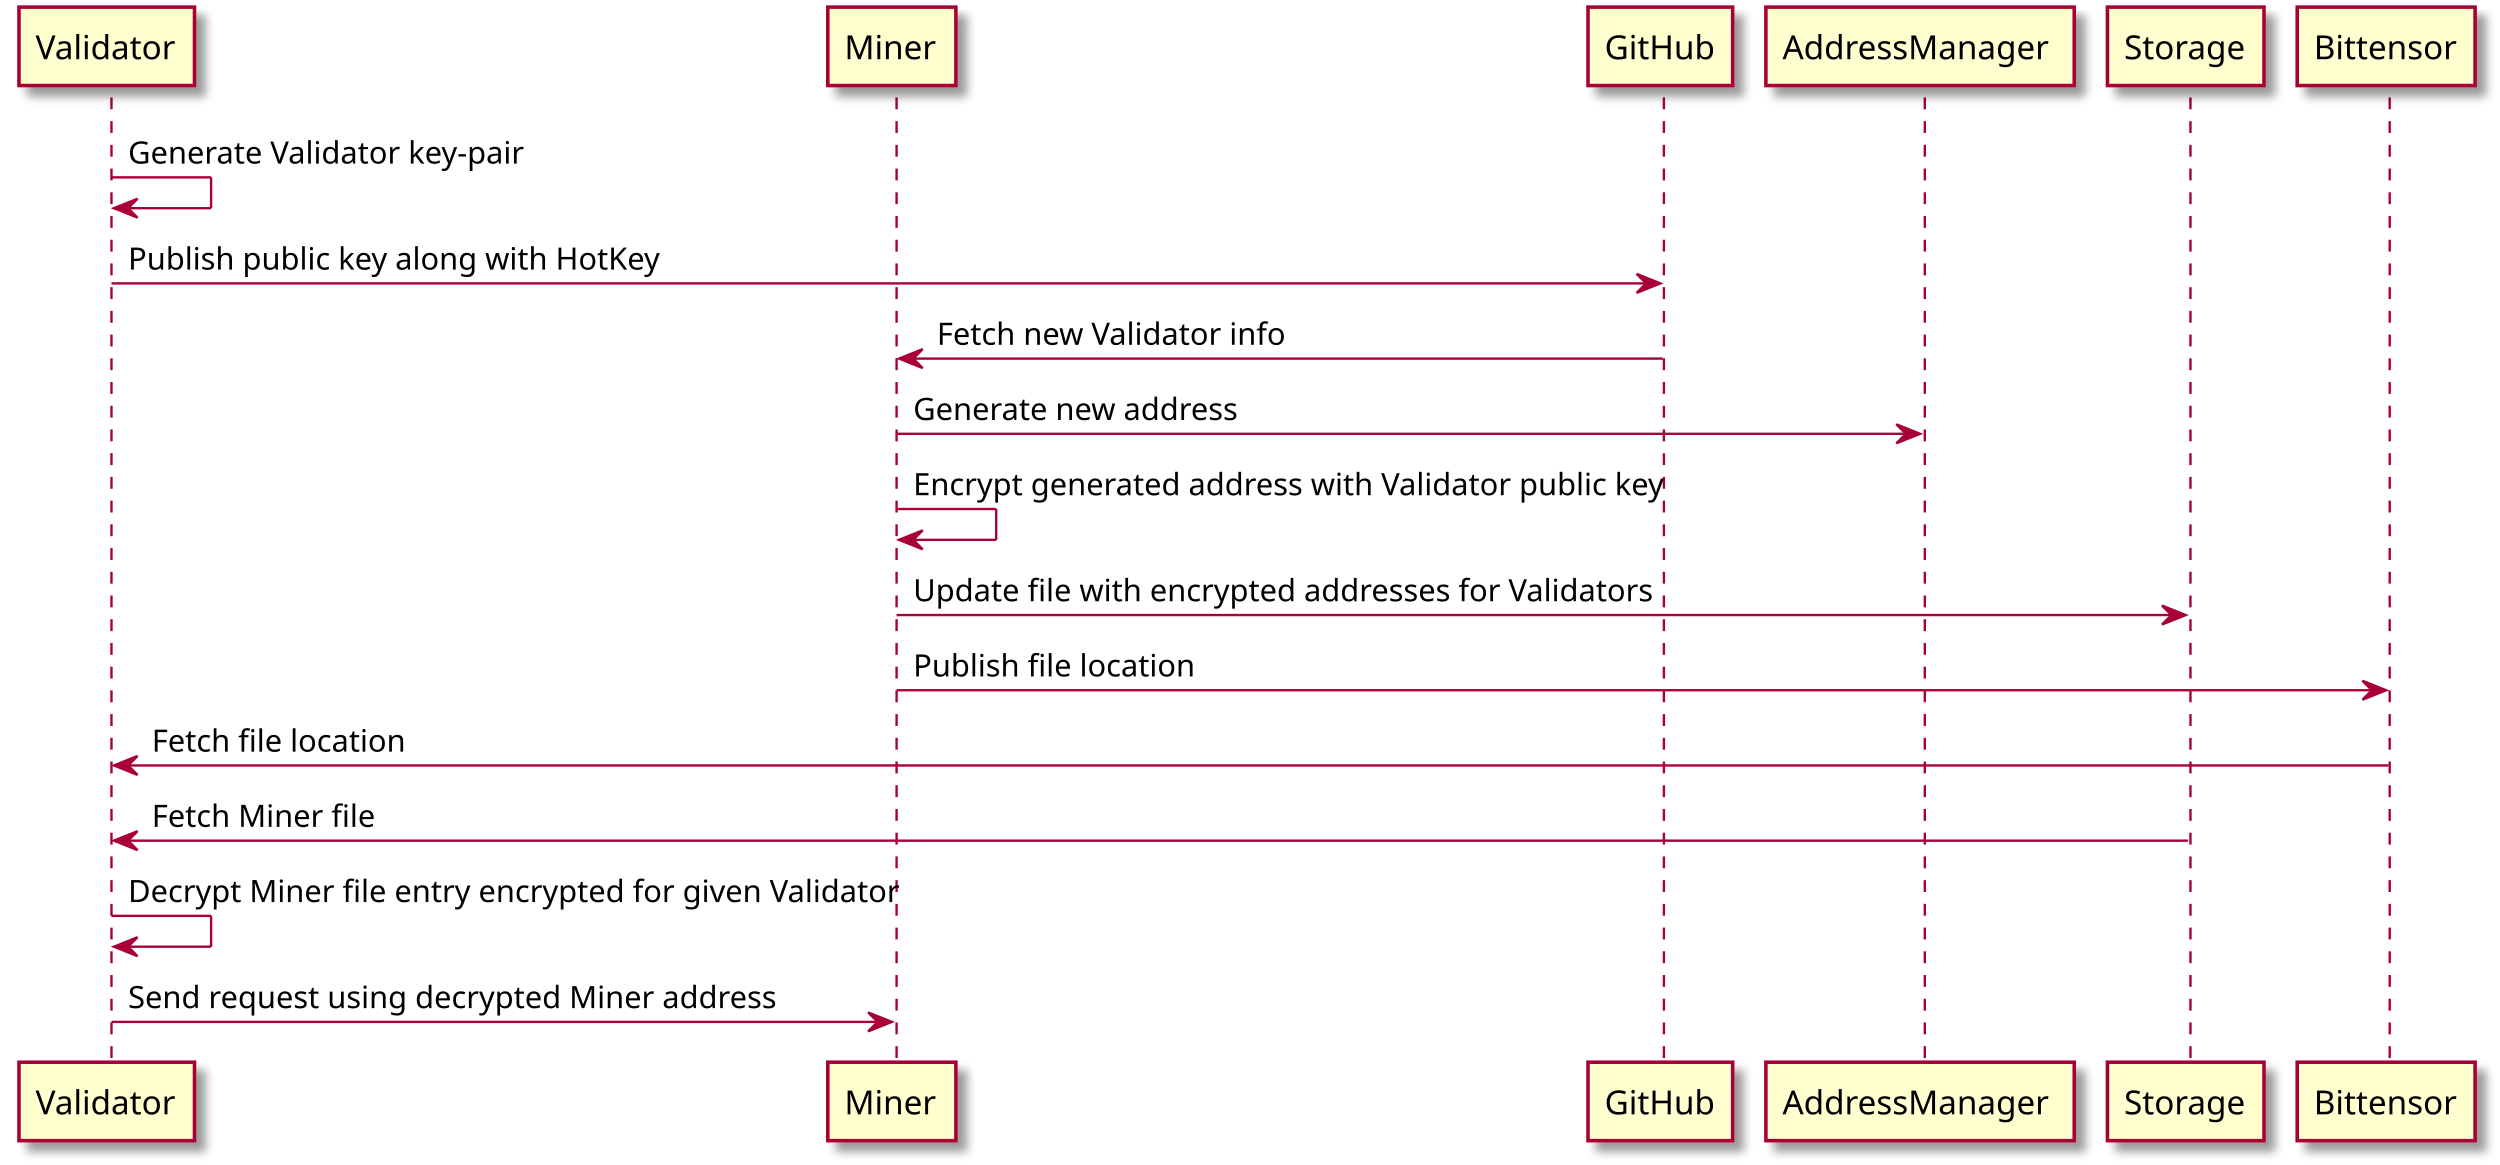
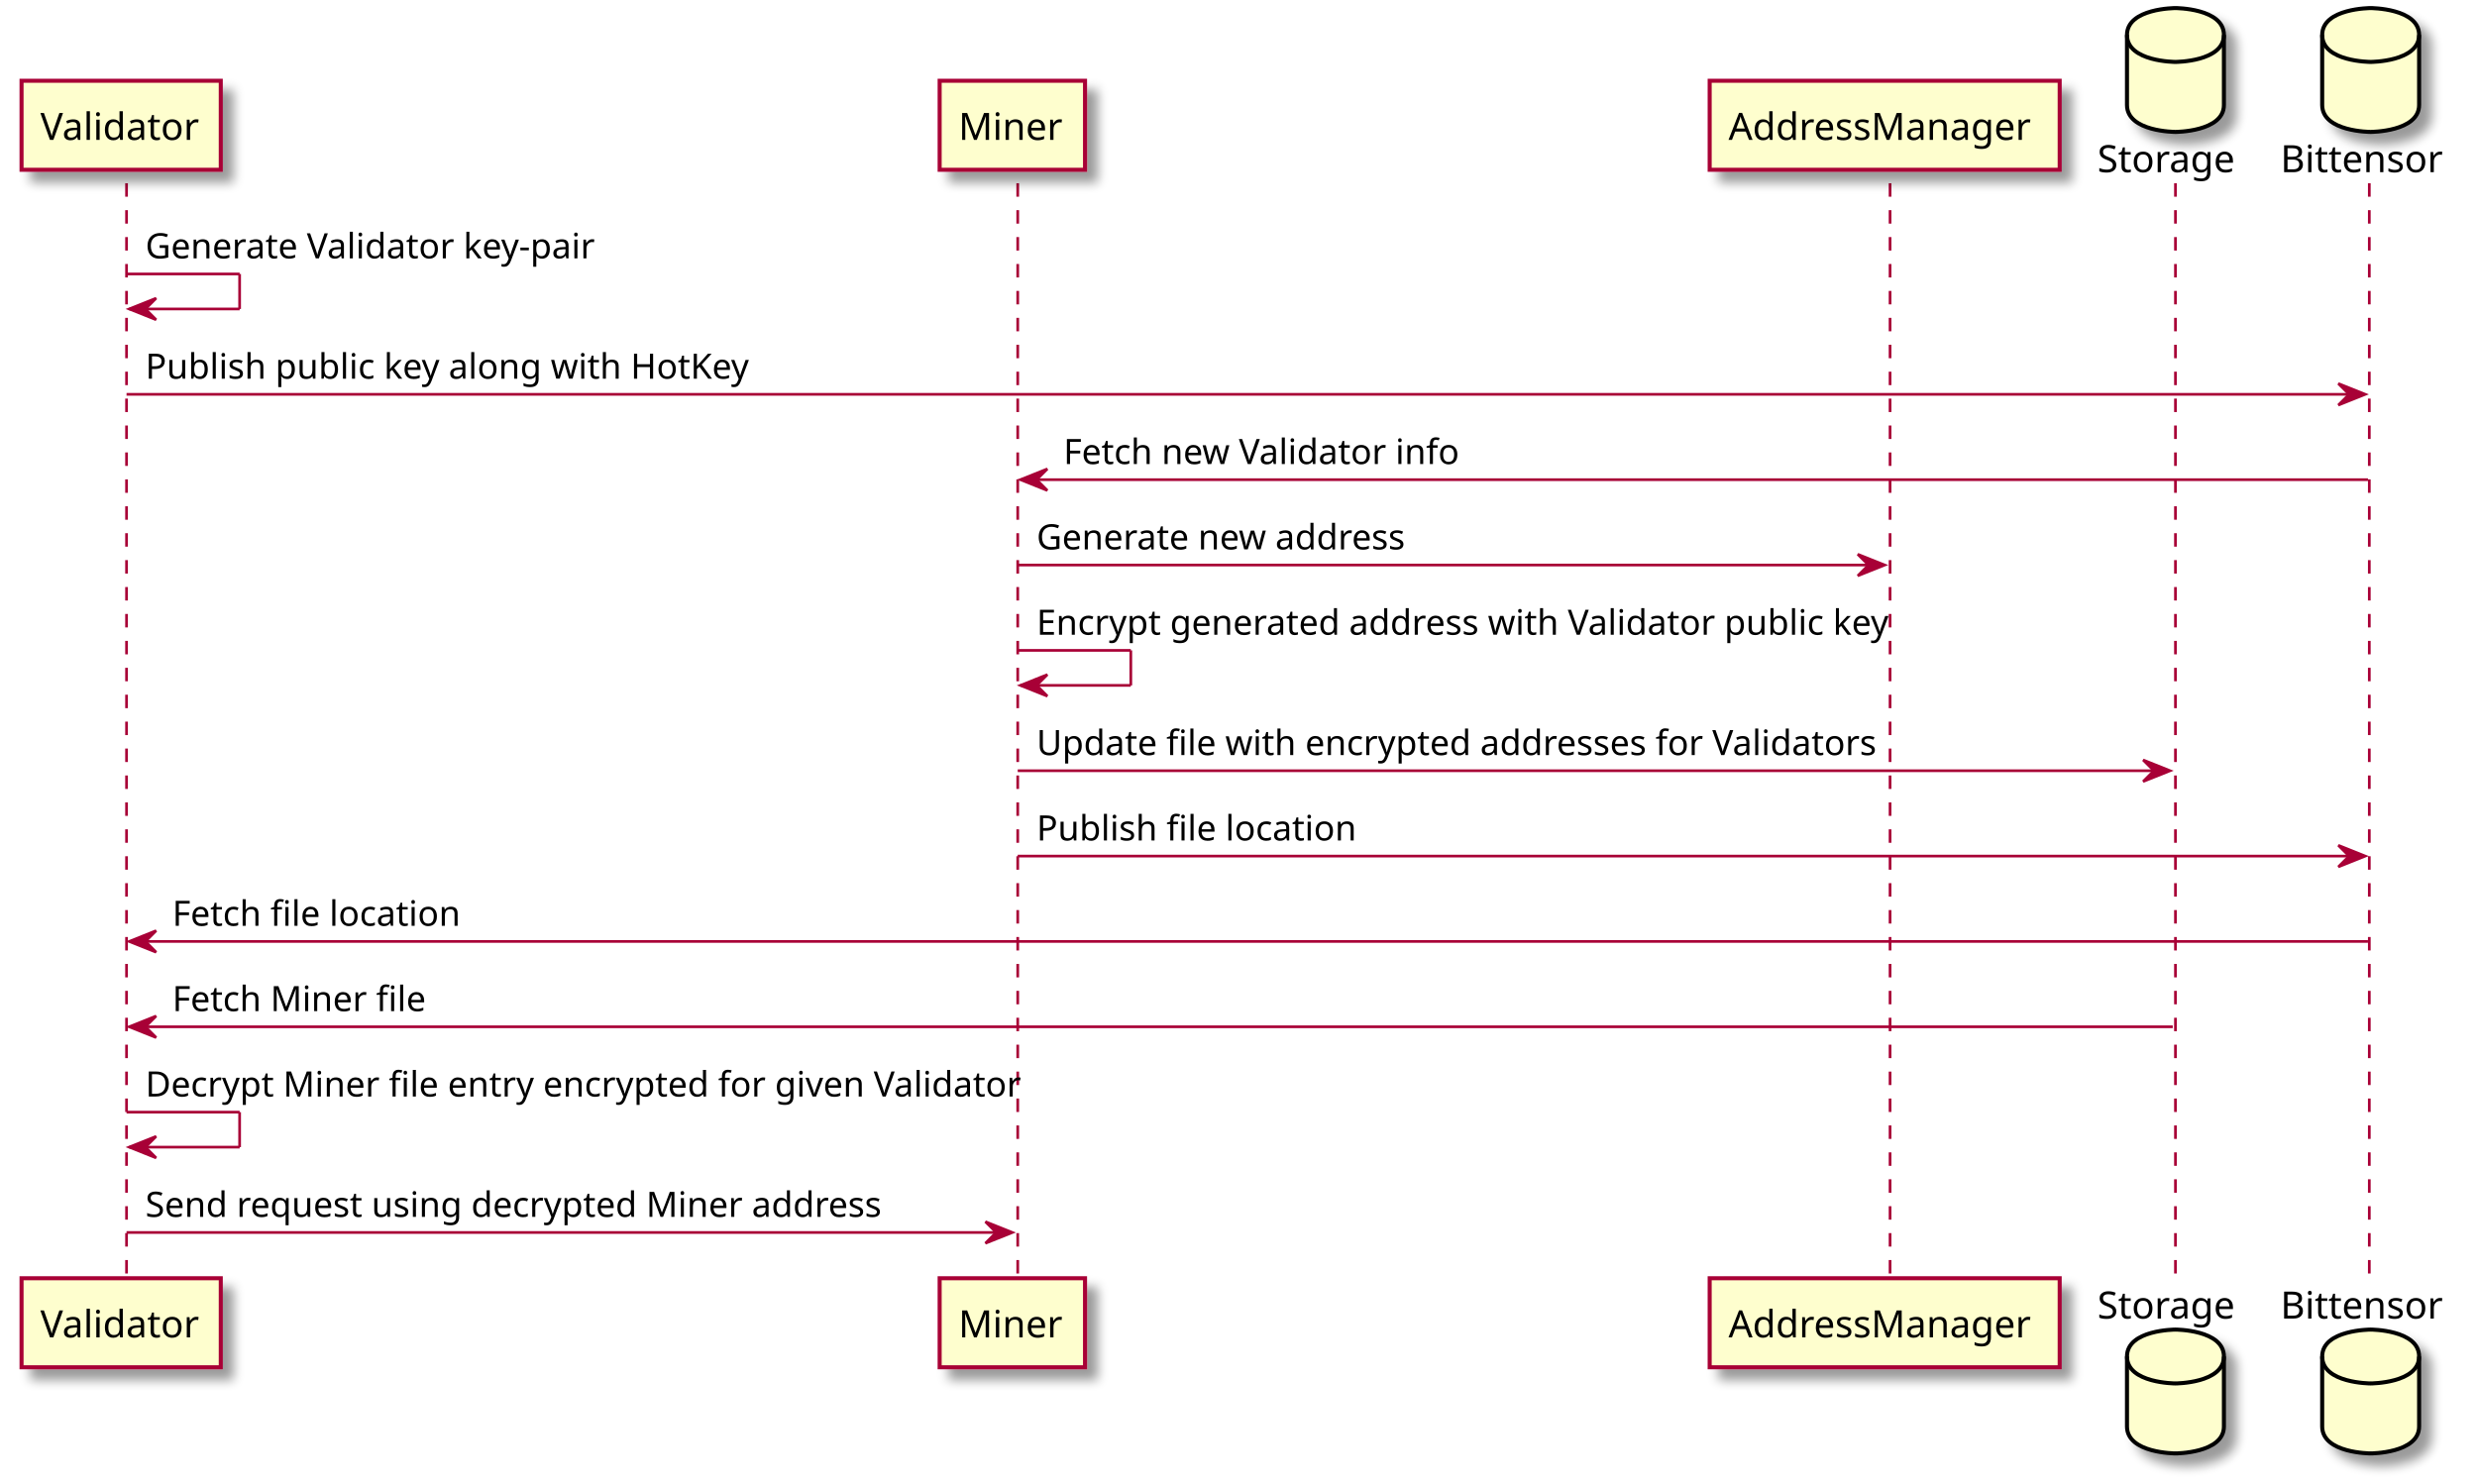
- <svg xmlns="http://www.w3.org/2000/svg" contentScriptType="application/ecmascript" contentStyleType="text/css" height="491px" preserveAspectRatio="none" style="width:1054px;height:491px;" version="1.1" viewBox="0 0 1054 491" width="1054px" zoomAndPan="magnify">
+ <svg xmlns="http://www.w3.org/2000/svg" contentScriptType="application/ecmascript" contentStyleType="text/css" height="551px" preserveAspectRatio="none" style="width:920px;height:551px;" version="1.1" viewBox="0 0 920 551" width="920px" zoomAndPan="magnify">
  <defs>
-     <filter height="300%" id="f1khgb05oplbaj" width="300%" x="-1" y="-1">
+     <filter height="300%" id="fnbmyub97f9g4" width="300%" x="-1" y="-1">
      <feGaussianBlur result="blurOut" stdDeviation="2.0" />
      <feColorMatrix in="blurOut" result="blurOut2" type="matrix" values="0 0 0 0 0 0 0 0 0 0 0 0 0 0 0 0 0 0 .4 0" />
      <feOffset dx="4.0" dy="4.0" in="blurOut2" result="blurOut3" />
      <feBlend in="SourceGraphic" in2="blurOut3" mode="normal" />
    </filter>
  </defs>
  <g>
-     <line style="stroke: #A80036; stroke-width: 1.0; stroke-dasharray: 5.0,5.0;" x1="47" x2="47" y1="41.068" y2="448.834" />
-     <line style="stroke: #A80036; stroke-width: 1.0; stroke-dasharray: 5.0,5.0;" x1="378" x2="378" y1="41.068" y2="448.834" />
-     <line style="stroke: #A80036; stroke-width: 1.0; stroke-dasharray: 5.0,5.0;" x1="701.5" x2="701.5" y1="41.068" y2="448.834" />
-     <line style="stroke: #A80036; stroke-width: 1.0; stroke-dasharray: 5.0,5.0;" x1="811.5" x2="811.5" y1="41.068" y2="448.834" />
-     <line style="stroke: #A80036; stroke-width: 1.0; stroke-dasharray: 5.0,5.0;" x1="923.5" x2="923.5" y1="41.068" y2="448.834" />
-     <line style="stroke: #A80036; stroke-width: 1.0; stroke-dasharray: 5.0,5.0;" x1="1007.5" x2="1007.5" y1="41.068" y2="448.834" />
-     <rect fill="#FEFECE" filter="url(#f1khgb05oplbaj)" height="33.068" style="stroke: #A80036; stroke-width: 1.5;" width="74" x="8" y="3" />
-     <text fill="#000000" font-family="sans-serif" font-size="14" lengthAdjust="spacingAndGlyphs" textLength="60" x="15" y="24.966">Validator</text>
-     <rect fill="#FEFECE" filter="url(#f1khgb05oplbaj)" height="33.068" style="stroke: #A80036; stroke-width: 1.5;" width="74" x="8" y="447.834" />
-     <text fill="#000000" font-family="sans-serif" font-size="14" lengthAdjust="spacingAndGlyphs" textLength="60" x="15" y="469.8">Validator</text>
-     <rect fill="#FEFECE" filter="url(#f1khgb05oplbaj)" height="33.068" style="stroke: #A80036; stroke-width: 1.5;" width="54" x="349" y="3" />
-     <text fill="#000000" font-family="sans-serif" font-size="14" lengthAdjust="spacingAndGlyphs" textLength="40" x="356" y="24.966">Miner</text>
-     <rect fill="#FEFECE" filter="url(#f1khgb05oplbaj)" height="33.068" style="stroke: #A80036; stroke-width: 1.5;" width="54" x="349" y="447.834" />
-     <text fill="#000000" font-family="sans-serif" font-size="14" lengthAdjust="spacingAndGlyphs" textLength="40" x="356" y="469.8">Miner</text>
-     <rect fill="#FEFECE" filter="url(#f1khgb05oplbaj)" height="33.068" style="stroke: #A80036; stroke-width: 1.5;" width="61" x="669.5" y="3" />
-     <text fill="#000000" font-family="sans-serif" font-size="14" lengthAdjust="spacingAndGlyphs" textLength="47" x="676.5" y="24.966">GitHub</text>
-     <rect fill="#FEFECE" filter="url(#f1khgb05oplbaj)" height="33.068" style="stroke: #A80036; stroke-width: 1.5;" width="61" x="669.5" y="447.834" />
-     <text fill="#000000" font-family="sans-serif" font-size="14" lengthAdjust="spacingAndGlyphs" textLength="47" x="676.5" y="469.8">GitHub</text>
-     <rect fill="#FEFECE" filter="url(#f1khgb05oplbaj)" height="33.068" style="stroke: #A80036; stroke-width: 1.5;" width="130" x="744.5" y="3" />
-     <text fill="#000000" font-family="sans-serif" font-size="14" lengthAdjust="spacingAndGlyphs" textLength="116" x="751.5" y="24.966">AddressManager</text>
-     <rect fill="#FEFECE" filter="url(#f1khgb05oplbaj)" height="33.068" style="stroke: #A80036; stroke-width: 1.5;" width="130" x="744.5" y="447.834" />
-     <text fill="#000000" font-family="sans-serif" font-size="14" lengthAdjust="spacingAndGlyphs" textLength="116" x="751.5" y="469.8">AddressManager</text>
-     <rect fill="#FEFECE" filter="url(#f1khgb05oplbaj)" height="33.068" style="stroke: #A80036; stroke-width: 1.5;" width="66" x="888.5" y="3" />
-     <text fill="#000000" font-family="sans-serif" font-size="14" lengthAdjust="spacingAndGlyphs" textLength="52" x="895.5" y="24.966">Storage</text>
-     <rect fill="#FEFECE" filter="url(#f1khgb05oplbaj)" height="33.068" style="stroke: #A80036; stroke-width: 1.5;" width="66" x="888.5" y="447.834" />
-     <text fill="#000000" font-family="sans-serif" font-size="14" lengthAdjust="spacingAndGlyphs" textLength="52" x="895.5" y="469.8">Storage</text>
-     <rect fill="#FEFECE" filter="url(#f1khgb05oplbaj)" height="33.068" style="stroke: #A80036; stroke-width: 1.5;" width="75" x="968.5" y="3" />
-     <text fill="#000000" font-family="sans-serif" font-size="14" lengthAdjust="spacingAndGlyphs" textLength="61" x="975.5" y="24.966">Bittensor</text>
-     <rect fill="#FEFECE" filter="url(#f1khgb05oplbaj)" height="33.068" style="stroke: #A80036; stroke-width: 1.5;" width="75" x="968.5" y="447.834" />
-     <text fill="#000000" font-family="sans-serif" font-size="14" lengthAdjust="spacingAndGlyphs" textLength="61" x="975.5" y="469.8">Bittensor</text>
-     <line style="stroke: #A80036; stroke-width: 1.0;" x1="47" x2="89" y1="74.774" y2="74.774" />
-     <line style="stroke: #A80036; stroke-width: 1.0;" x1="89" x2="89" y1="74.774" y2="87.774" />
-     <line style="stroke: #A80036; stroke-width: 1.0;" x1="48" x2="89" y1="87.774" y2="87.774" />
-     <polygon fill="#A80036" points="58,83.774,48,87.774,58,91.774,54,87.774" style="stroke: #A80036; stroke-width: 1.0;" />
-     <text fill="#000000" font-family="sans-serif" font-size="13" lengthAdjust="spacingAndGlyphs" textLength="163" x="54" y="68.965">Generate Validator key-pair</text>
-     <polygon fill="#A80036" points="690,115.48,700,119.48,690,123.48,694,119.48" style="stroke: #A80036; stroke-width: 1.0;" />
-     <line style="stroke: #A80036; stroke-width: 1.0;" x1="47" x2="696" y1="119.48" y2="119.48" />
-     <text fill="#000000" font-family="sans-serif" font-size="13" lengthAdjust="spacingAndGlyphs" textLength="221" x="54" y="113.671">Publish public key along with HotKey</text>
-     <polygon fill="#A80036" points="389,147.186,379,151.186,389,155.186,385,151.186" style="stroke: #A80036; stroke-width: 1.0;" />
-     <line style="stroke: #A80036; stroke-width: 1.0;" x1="383" x2="701" y1="151.186" y2="151.186" />
-     <text fill="#000000" font-family="sans-serif" font-size="13" lengthAdjust="spacingAndGlyphs" textLength="144" x="395" y="145.377">Fetch new Validator info</text>
-     <polygon fill="#A80036" points="799.5,178.892,809.5,182.892,799.5,186.892,803.5,182.892" style="stroke: #A80036; stroke-width: 1.0;" />
-     <line style="stroke: #A80036; stroke-width: 1.0;" x1="378" x2="805.5" y1="182.892" y2="182.892" />
-     <text fill="#000000" font-family="sans-serif" font-size="13" lengthAdjust="spacingAndGlyphs" textLength="133" x="385" y="177.083">Generate new address</text>
-     <line style="stroke: #A80036; stroke-width: 1.0;" x1="378" x2="420" y1="214.598" y2="214.598" />
-     <line style="stroke: #A80036; stroke-width: 1.0;" x1="420" x2="420" y1="214.598" y2="227.598" />
-     <line style="stroke: #A80036; stroke-width: 1.0;" x1="379" x2="420" y1="227.598" y2="227.598" />
-     <polygon fill="#A80036" points="389,223.598,379,227.598,389,231.598,385,227.598" style="stroke: #A80036; stroke-width: 1.0;" />
-     <text fill="#000000" font-family="sans-serif" font-size="13" lengthAdjust="spacingAndGlyphs" textLength="310" x="385" y="208.789">Encrypt generated address with Validator public key</text>
-     <polygon fill="#A80036" points="911.5,255.304,921.5,259.304,911.5,263.304,915.5,259.304" style="stroke: #A80036; stroke-width: 1.0;" />
-     <line style="stroke: #A80036; stroke-width: 1.0;" x1="378" x2="917.5" y1="259.304" y2="259.304" />
-     <text fill="#000000" font-family="sans-serif" font-size="13" lengthAdjust="spacingAndGlyphs" textLength="304" x="385" y="253.495">Update file with encrypted addresses for Validators</text>
-     <polygon fill="#A80036" points="996,287.01,1006,291.01,996,295.01,1000,291.01" style="stroke: #A80036; stroke-width: 1.0;" />
-     <line style="stroke: #A80036; stroke-width: 1.0;" x1="378" x2="1002" y1="291.01" y2="291.01" />
-     <text fill="#000000" font-family="sans-serif" font-size="13" lengthAdjust="spacingAndGlyphs" textLength="115" x="385" y="285.201">Publish file location</text>
-     <polygon fill="#A80036" points="58,318.716,48,322.716,58,326.716,54,322.716" style="stroke: #A80036; stroke-width: 1.0;" />
-     <line style="stroke: #A80036; stroke-width: 1.0;" x1="52" x2="1007" y1="322.716" y2="322.716" />
-     <text fill="#000000" font-family="sans-serif" font-size="13" lengthAdjust="spacingAndGlyphs" textLength="104" x="64" y="316.907">Fetch file location</text>
-     <polygon fill="#A80036" points="58,350.422,48,354.422,58,358.422,54,354.422" style="stroke: #A80036; stroke-width: 1.0;" />
-     <line style="stroke: #A80036; stroke-width: 1.0;" x1="52" x2="922.5" y1="354.422" y2="354.422" />
-     <text fill="#000000" font-family="sans-serif" font-size="13" lengthAdjust="spacingAndGlyphs" textLength="91" x="64" y="348.613">Fetch Miner file</text>
-     <line style="stroke: #A80036; stroke-width: 1.0;" x1="47" x2="89" y1="386.128" y2="386.128" />
-     <line style="stroke: #A80036; stroke-width: 1.0;" x1="89" x2="89" y1="386.128" y2="399.128" />
-     <line style="stroke: #A80036; stroke-width: 1.0;" x1="48" x2="89" y1="399.128" y2="399.128" />
-     <polygon fill="#A80036" points="58,395.128,48,399.128,58,403.128,54,399.128" style="stroke: #A80036; stroke-width: 1.0;" />
-     <text fill="#000000" font-family="sans-serif" font-size="13" lengthAdjust="spacingAndGlyphs" textLength="317" x="54" y="380.319">Decrypt Miner file entry encrypted for given Validator</text>
-     <polygon fill="#A80036" points="366,426.834,376,430.834,366,434.834,370,430.834" style="stroke: #A80036; stroke-width: 1.0;" />
-     <line style="stroke: #A80036; stroke-width: 1.0;" x1="47" x2="372" y1="430.834" y2="430.834" />
-     <text fill="#000000" font-family="sans-serif" font-size="13" lengthAdjust="spacingAndGlyphs" textLength="267" x="54" y="425.025">Send request using decrypted Miner address</text>
+     <line style="stroke: #A80036; stroke-width: 1.0; stroke-dasharray: 5.0,5.0;" x1="47" x2="47" y1="68.068" y2="475.834" />
+     <line style="stroke: #A80036; stroke-width: 1.0; stroke-dasharray: 5.0,5.0;" x1="378" x2="378" y1="68.068" y2="475.834" />
+     <line style="stroke: #A80036; stroke-width: 1.0; stroke-dasharray: 5.0,5.0;" x1="702" x2="702" y1="68.068" y2="475.834" />
+     <line style="stroke: #A80036; stroke-width: 1.0; stroke-dasharray: 5.0,5.0;" x1="808" x2="808" y1="68.068" y2="475.834" />
+     <line style="stroke: #A80036; stroke-width: 1.0; stroke-dasharray: 5.0,5.0;" x1="880" x2="880" y1="68.068" y2="475.834" />
+     <rect fill="#FEFECE" filter="url(#fnbmyub97f9g4)" height="33.068" style="stroke: #A80036; stroke-width: 1.5;" width="74" x="8" y="30" />
+     <text fill="#000000" font-family="sans-serif" font-size="14" lengthAdjust="spacingAndGlyphs" textLength="60" x="15" y="51.966">Validator</text>
+     <rect fill="#FEFECE" filter="url(#fnbmyub97f9g4)" height="33.068" style="stroke: #A80036; stroke-width: 1.5;" width="74" x="8" y="474.834" />
+     <text fill="#000000" font-family="sans-serif" font-size="14" lengthAdjust="spacingAndGlyphs" textLength="60" x="15" y="496.8">Validator</text>
+     <rect fill="#FEFECE" filter="url(#fnbmyub97f9g4)" height="33.068" style="stroke: #A80036; stroke-width: 1.5;" width="54" x="349" y="30" />
+     <text fill="#000000" font-family="sans-serif" font-size="14" lengthAdjust="spacingAndGlyphs" textLength="40" x="356" y="51.966">Miner</text>
+     <rect fill="#FEFECE" filter="url(#fnbmyub97f9g4)" height="33.068" style="stroke: #A80036; stroke-width: 1.5;" width="54" x="349" y="474.834" />
+     <text fill="#000000" font-family="sans-serif" font-size="14" lengthAdjust="spacingAndGlyphs" textLength="40" x="356" y="496.8">Miner</text>
+     <rect fill="#FEFECE" filter="url(#fnbmyub97f9g4)" height="33.068" style="stroke: #A80036; stroke-width: 1.5;" width="130" x="635" y="30" />
+     <text fill="#000000" font-family="sans-serif" font-size="14" lengthAdjust="spacingAndGlyphs" textLength="116" x="642" y="51.966">AddressManager</text>
+     <rect fill="#FEFECE" filter="url(#fnbmyub97f9g4)" height="33.068" style="stroke: #A80036; stroke-width: 1.5;" width="130" x="635" y="474.834" />
+     <text fill="#000000" font-family="sans-serif" font-size="14" lengthAdjust="spacingAndGlyphs" textLength="116" x="642" y="496.8">AddressManager</text>
+     <text fill="#000000" font-family="sans-serif" font-size="14" lengthAdjust="spacingAndGlyphs" textLength="52" x="779" y="63.966">Storage</text>
+     <path d="M790,13 C790,3 808,3 808,3 C808,3 826,3 826,13 L826,39 C826,49 808,49 808,49 C808,49 790,49 790,39 L790,13 " fill="#FEFECE" filter="url(#fnbmyub97f9g4)" style="stroke: #000000; stroke-width: 1.5;" />
+     <path d="M790,13 C790,23 808,23 808,23 C808,23 826,23 826,13 " fill="none" style="stroke: #000000; stroke-width: 1.5;" />
+     <text fill="#000000" font-family="sans-serif" font-size="14" lengthAdjust="spacingAndGlyphs" textLength="52" x="779" y="489.8">Storage</text>
+     <path d="M790,503.902 C790,493.902 808,493.902 808,493.902 C808,493.902 826,493.902 826,503.902 L826,529.902 C826,539.902 808,539.902 808,539.902 C808,539.902 790,539.902 790,529.902 L790,503.902 " fill="#FEFECE" filter="url(#fnbmyub97f9g4)" style="stroke: #000000; stroke-width: 1.5;" />
+     <path d="M790,503.902 C790,513.902 808,513.902 808,513.902 C808,513.902 826,513.902 826,503.902 " fill="none" style="stroke: #000000; stroke-width: 1.5;" />
+     <text fill="#000000" font-family="sans-serif" font-size="14" lengthAdjust="spacingAndGlyphs" textLength="61" x="847" y="63.966">Bittensor</text>
+     <path d="M862.5,13 C862.5,3 880.5,3 880.5,3 C880.5,3 898.5,3 898.5,13 L898.5,39 C898.5,49 880.5,49 880.5,49 C880.5,49 862.5,49 862.5,39 L862.5,13 " fill="#FEFECE" filter="url(#fnbmyub97f9g4)" style="stroke: #000000; stroke-width: 1.5;" />
+     <path d="M862.5,13 C862.5,23 880.5,23 880.5,23 C880.5,23 898.5,23 898.5,13 " fill="none" style="stroke: #000000; stroke-width: 1.5;" />
+     <text fill="#000000" font-family="sans-serif" font-size="14" lengthAdjust="spacingAndGlyphs" textLength="61" x="847" y="489.8">Bittensor</text>
+     <path d="M862.5,503.902 C862.5,493.902 880.5,493.902 880.5,493.902 C880.5,493.902 898.5,493.902 898.5,503.902 L898.5,529.902 C898.5,539.902 880.5,539.902 880.5,539.902 C880.5,539.902 862.5,539.902 862.5,529.902 L862.5,503.902 " fill="#FEFECE" filter="url(#fnbmyub97f9g4)" style="stroke: #000000; stroke-width: 1.5;" />
+     <path d="M862.5,503.902 C862.5,513.902 880.5,513.902 880.5,513.902 C880.5,513.902 898.5,513.902 898.5,503.902 " fill="none" style="stroke: #000000; stroke-width: 1.5;" />
+     <line style="stroke: #A80036; stroke-width: 1.0;" x1="47" x2="89" y1="101.774" y2="101.774" />
+     <line style="stroke: #A80036; stroke-width: 1.0;" x1="89" x2="89" y1="101.774" y2="114.774" />
+     <line style="stroke: #A80036; stroke-width: 1.0;" x1="48" x2="89" y1="114.774" y2="114.774" />
+     <polygon fill="#A80036" points="58,110.774,48,114.774,58,118.774,54,114.774" style="stroke: #A80036; stroke-width: 1.0;" />
+     <text fill="#000000" font-family="sans-serif" font-size="13" lengthAdjust="spacingAndGlyphs" textLength="163" x="54" y="95.965">Generate Validator key-pair</text>
+     <polygon fill="#A80036" points="868.5,142.48,878.5,146.48,868.5,150.48,872.5,146.48" style="stroke: #A80036; stroke-width: 1.0;" />
+     <line style="stroke: #A80036; stroke-width: 1.0;" x1="47" x2="874.5" y1="146.48" y2="146.48" />
+     <text fill="#000000" font-family="sans-serif" font-size="13" lengthAdjust="spacingAndGlyphs" textLength="221" x="54" y="140.671">Publish public key along with HotKey</text>
+     <polygon fill="#A80036" points="389,174.186,379,178.186,389,182.186,385,178.186" style="stroke: #A80036; stroke-width: 1.0;" />
+     <line style="stroke: #A80036; stroke-width: 1.0;" x1="383" x2="879.5" y1="178.186" y2="178.186" />
+     <text fill="#000000" font-family="sans-serif" font-size="13" lengthAdjust="spacingAndGlyphs" textLength="144" x="395" y="172.377">Fetch new Validator info</text>
+     <polygon fill="#A80036" points="690,205.892,700,209.892,690,213.892,694,209.892" style="stroke: #A80036; stroke-width: 1.0;" />
+     <line style="stroke: #A80036; stroke-width: 1.0;" x1="378" x2="696" y1="209.892" y2="209.892" />
+     <text fill="#000000" font-family="sans-serif" font-size="13" lengthAdjust="spacingAndGlyphs" textLength="133" x="385" y="204.083">Generate new address</text>
+     <line style="stroke: #A80036; stroke-width: 1.0;" x1="378" x2="420" y1="241.598" y2="241.598" />
+     <line style="stroke: #A80036; stroke-width: 1.0;" x1="420" x2="420" y1="241.598" y2="254.598" />
+     <line style="stroke: #A80036; stroke-width: 1.0;" x1="379" x2="420" y1="254.598" y2="254.598" />
+     <polygon fill="#A80036" points="389,250.598,379,254.598,389,258.598,385,254.598" style="stroke: #A80036; stroke-width: 1.0;" />
+     <text fill="#000000" font-family="sans-serif" font-size="13" lengthAdjust="spacingAndGlyphs" textLength="310" x="385" y="235.789">Encrypt generated address with Validator public key</text>
+     <polygon fill="#A80036" points="796,282.304,806,286.304,796,290.304,800,286.304" style="stroke: #A80036; stroke-width: 1.0;" />
+     <line style="stroke: #A80036; stroke-width: 1.0;" x1="378" x2="802" y1="286.304" y2="286.304" />
+     <text fill="#000000" font-family="sans-serif" font-size="13" lengthAdjust="spacingAndGlyphs" textLength="304" x="385" y="280.495">Update file with encrypted addresses for Validators</text>
+     <polygon fill="#A80036" points="868.5,314.01,878.5,318.01,868.5,322.01,872.5,318.01" style="stroke: #A80036; stroke-width: 1.0;" />
+     <line style="stroke: #A80036; stroke-width: 1.0;" x1="378" x2="874.5" y1="318.01" y2="318.01" />
+     <text fill="#000000" font-family="sans-serif" font-size="13" lengthAdjust="spacingAndGlyphs" textLength="115" x="385" y="312.201">Publish file location</text>
+     <polygon fill="#A80036" points="58,345.716,48,349.716,58,353.716,54,349.716" style="stroke: #A80036; stroke-width: 1.0;" />
+     <line style="stroke: #A80036; stroke-width: 1.0;" x1="52" x2="879.5" y1="349.716" y2="349.716" />
+     <text fill="#000000" font-family="sans-serif" font-size="13" lengthAdjust="spacingAndGlyphs" textLength="104" x="64" y="343.907">Fetch file location</text>
+     <polygon fill="#A80036" points="58,377.422,48,381.422,58,385.422,54,381.422" style="stroke: #A80036; stroke-width: 1.0;" />
+     <line style="stroke: #A80036; stroke-width: 1.0;" x1="52" x2="807" y1="381.422" y2="381.422" />
+     <text fill="#000000" font-family="sans-serif" font-size="13" lengthAdjust="spacingAndGlyphs" textLength="91" x="64" y="375.613">Fetch Miner file</text>
+     <line style="stroke: #A80036; stroke-width: 1.0;" x1="47" x2="89" y1="413.128" y2="413.128" />
+     <line style="stroke: #A80036; stroke-width: 1.0;" x1="89" x2="89" y1="413.128" y2="426.128" />
+     <line style="stroke: #A80036; stroke-width: 1.0;" x1="48" x2="89" y1="426.128" y2="426.128" />
+     <polygon fill="#A80036" points="58,422.128,48,426.128,58,430.128,54,426.128" style="stroke: #A80036; stroke-width: 1.0;" />
+     <text fill="#000000" font-family="sans-serif" font-size="13" lengthAdjust="spacingAndGlyphs" textLength="317" x="54" y="407.319">Decrypt Miner file entry encrypted for given Validator</text>
+     <polygon fill="#A80036" points="366,453.834,376,457.834,366,461.834,370,457.834" style="stroke: #A80036; stroke-width: 1.0;" />
+     <line style="stroke: #A80036; stroke-width: 1.0;" x1="47" x2="372" y1="457.834" y2="457.834" />
+     <text fill="#000000" font-family="sans-serif" font-size="13" lengthAdjust="spacingAndGlyphs" textLength="267" x="54" y="452.025">Send request using decrypted Miner address</text>
  </g>
</svg>
